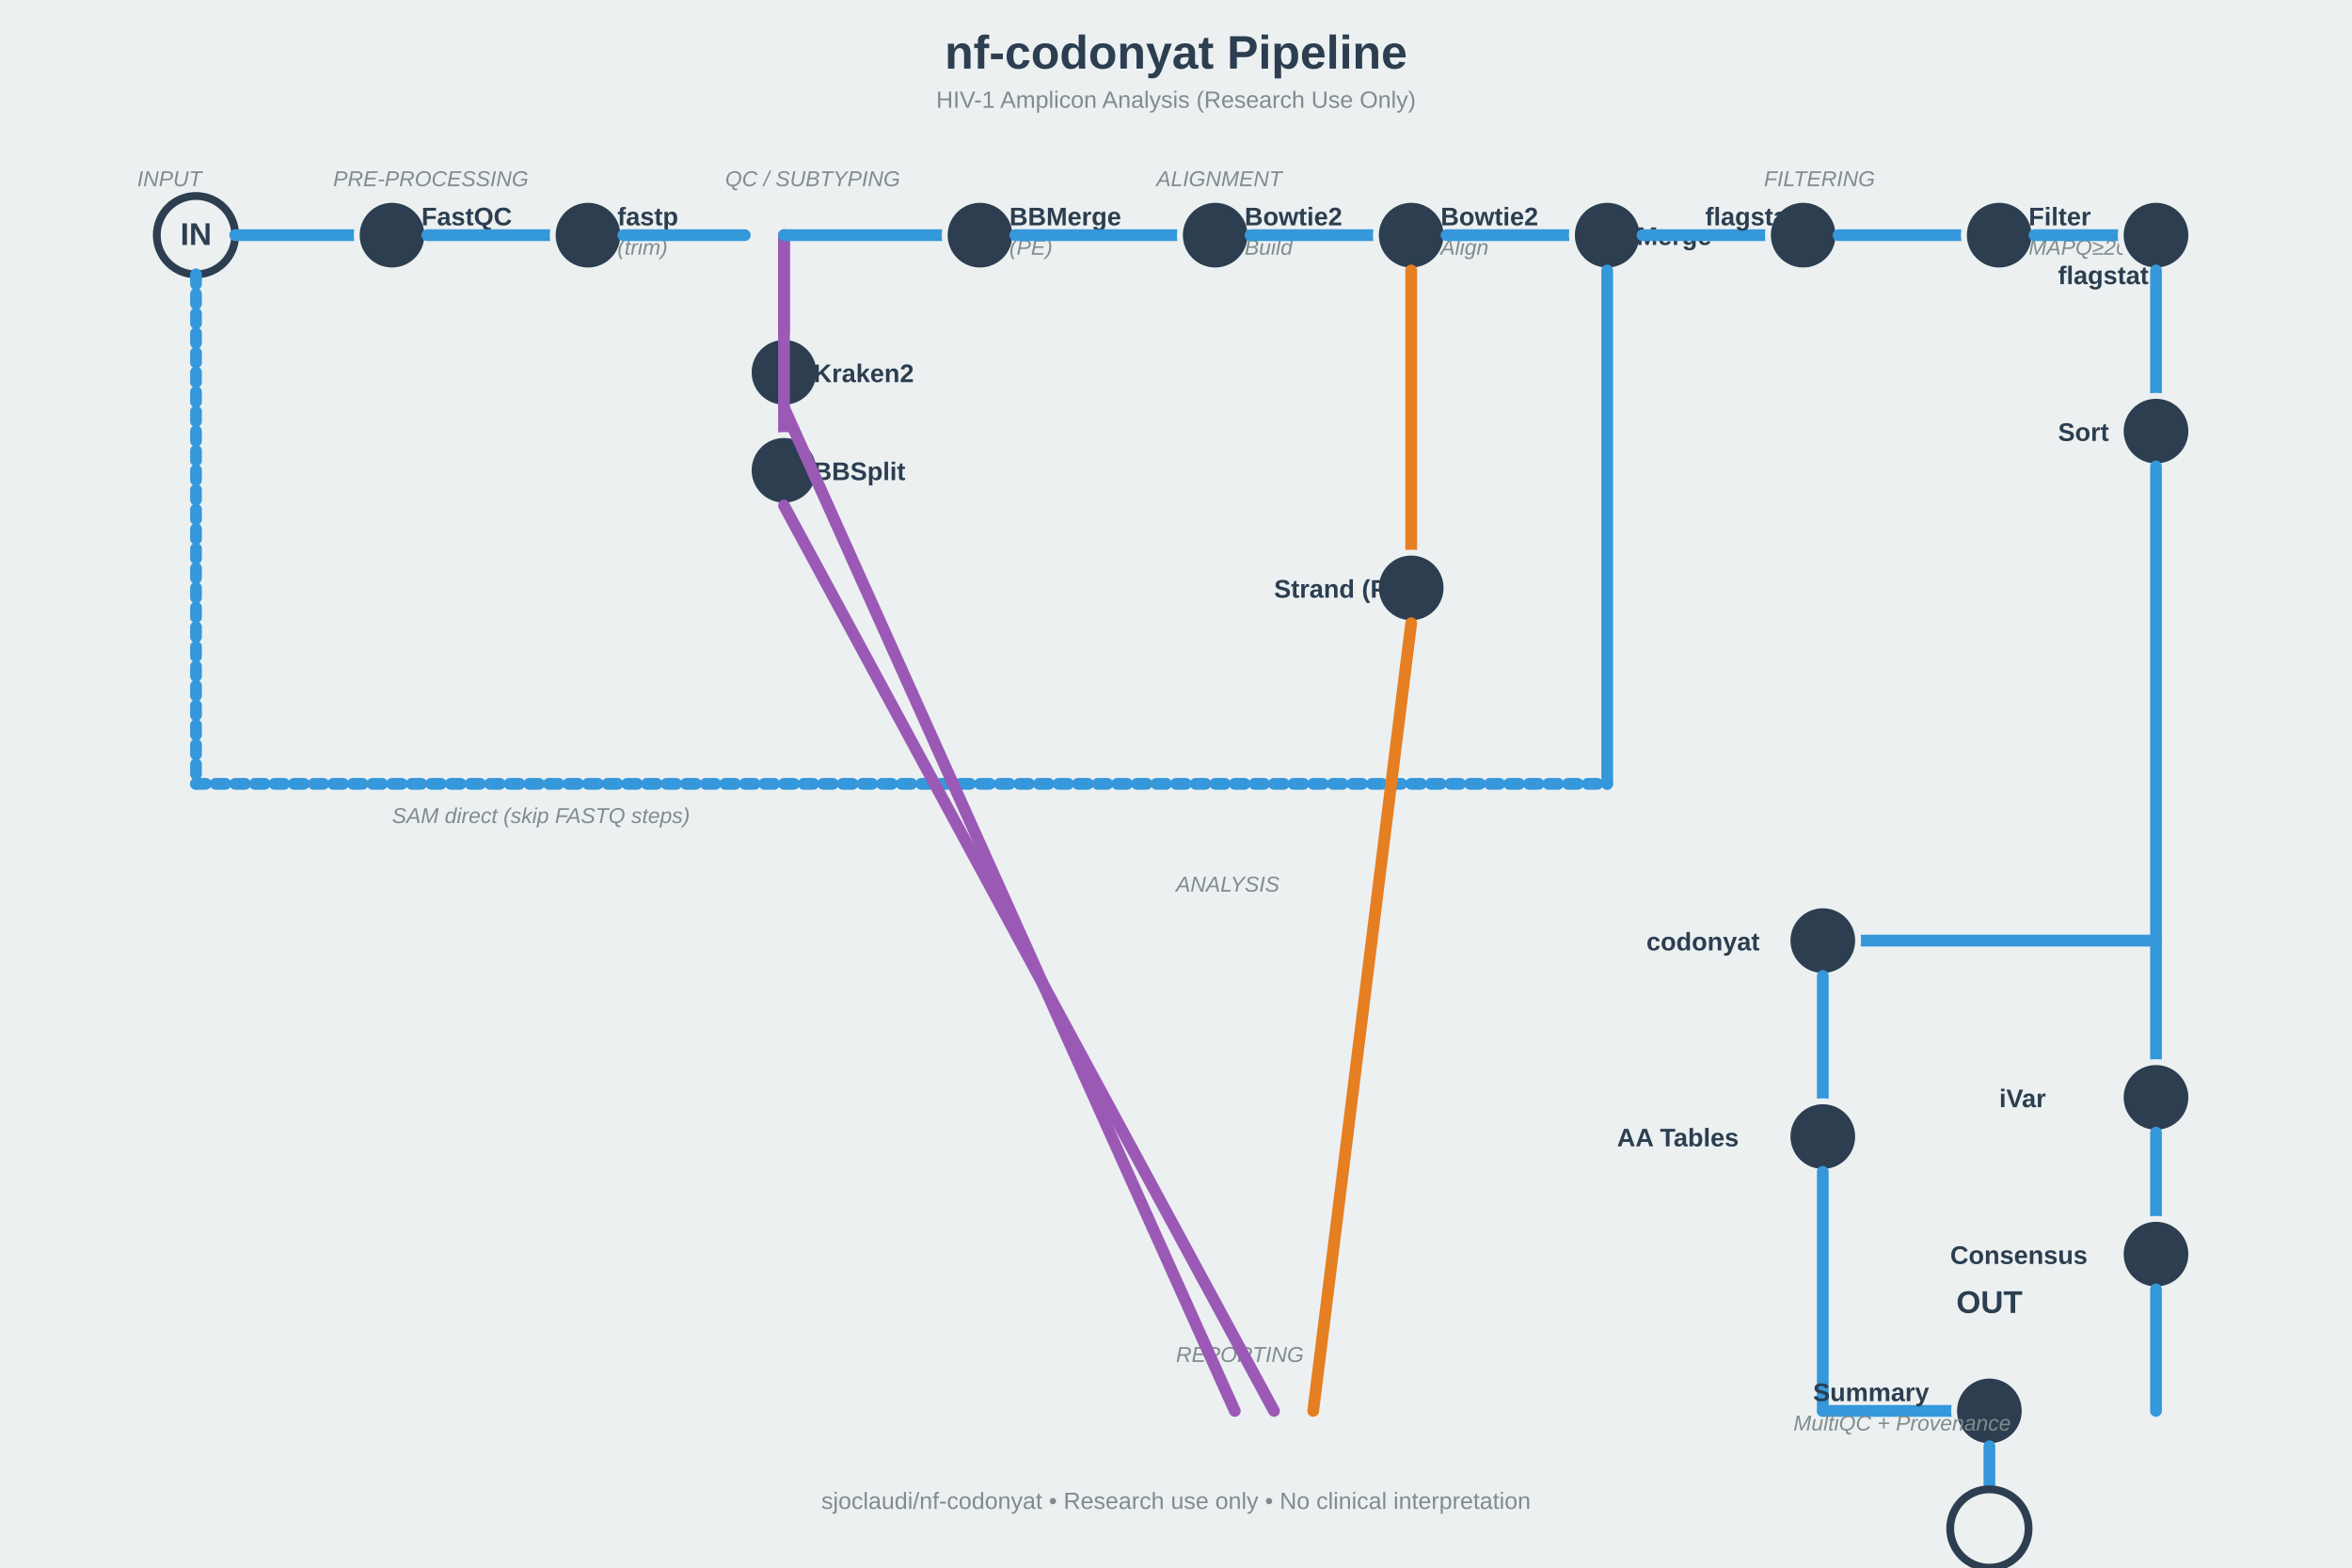
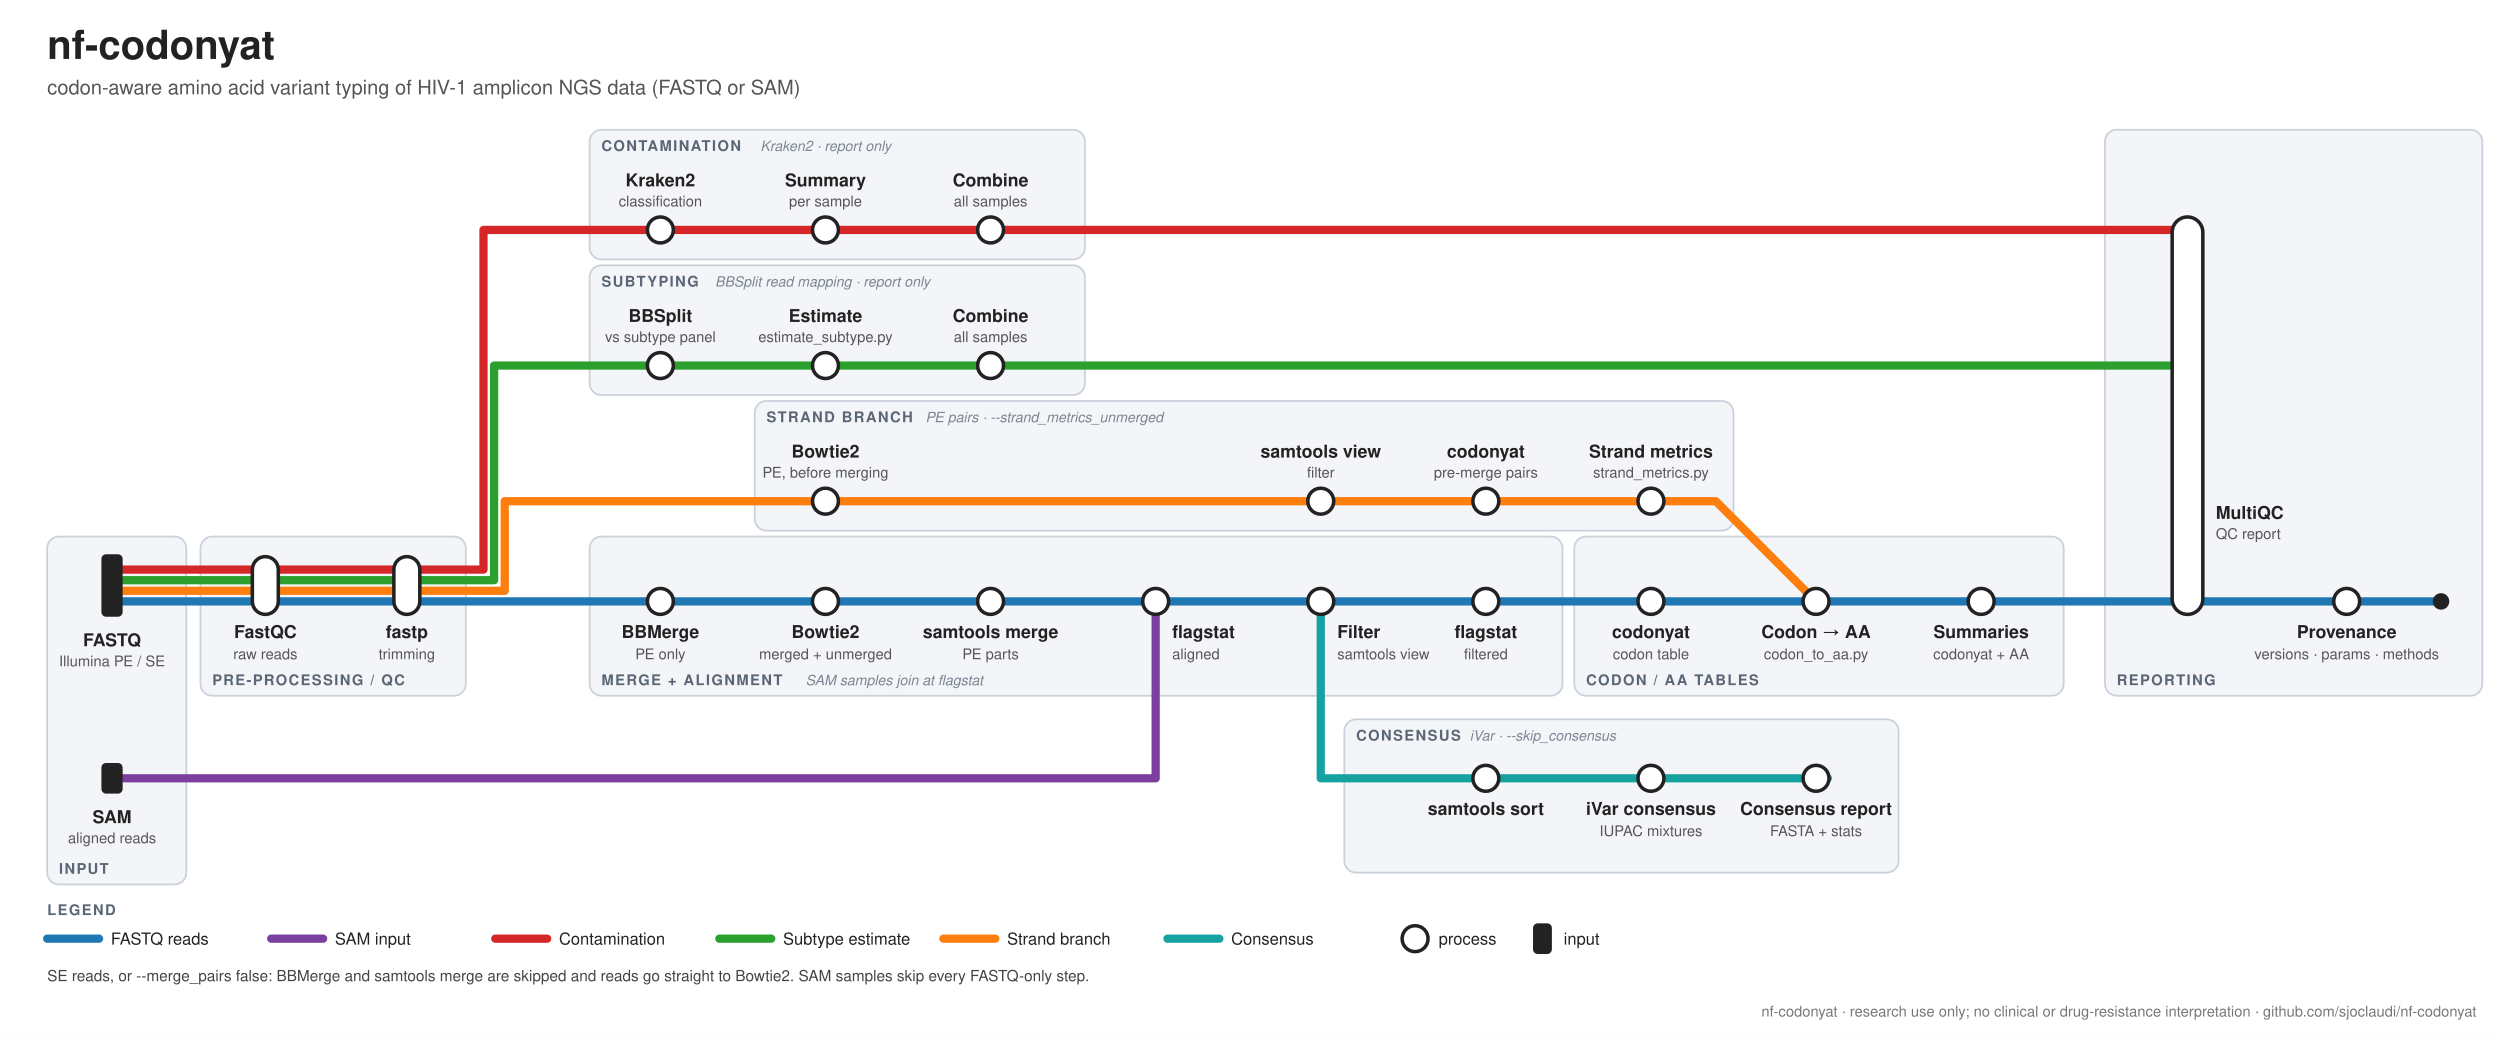
- <svg xmlns="http://www.w3.org/2000/svg" viewBox="0 0 1200 800" width="1200" height="800">
-   <defs>
-     <style>
-       .station { fill: #2c3e50; stroke: #ecf0f1; stroke-width: 3; }
-       .label { fill: #2c3e50; font-family: Arial, sans-serif; font-size: 13px; font-weight: bold; }
-       .section-label { fill: #7f8c8d; font-family: Arial, sans-serif; font-size: 11px; font-style: italic; }
-       .line { stroke-width: 6; fill: none; stroke-linecap: round; }
-       .line-main { stroke: #3498db; }
-       .line-branch { stroke: #e67e22; }
-       .line-report { stroke: #9b59b6; }
-       .terminus { fill: #ecf0f1; stroke: #2c3e50; stroke-width: 4; }
-       .terminus-label { fill: #2c3e50; font-family: Arial, sans-serif; font-size: 16px; font-weight: bold; text-anchor: middle; }
-       .title { fill: #2c3e50; font-family: Arial, sans-serif; font-size: 24px; font-weight: bold; text-anchor: middle; }
-       .subtitle { fill: #7f8c8d; font-family: Arial, sans-serif; font-size: 12px; text-anchor: middle; }
-     </style>
-   </defs>
-   <rect width="1200" height="800" fill="#ecf0f1" />
-   <text x="600" y="35" class="title">nf-codonyat Pipeline</text>
-   <text x="600" y="55" class="subtitle">HIV-1 Amplicon Analysis (Research Use Only)</text>
-   <text x="70" y="95" class="section-label">INPUT</text>
-   <circle cx="100" cy="120" r="20" class="terminus" />
-   <text x="100" y="125" class="terminus-label">IN</text>
-   <text x="170" y="95" class="section-label">PRE-PROCESSING</text>
-   <line x1="120" y1="120" x2="180" y2="120" class="line line-main" />
-   <circle cx="200" cy="120" r="18" class="station" />
-   <text x="215" y="115" class="label">FastQC</text>
-   <line x1="218" y1="120" x2="280" y2="120" class="line line-main" />
-   <circle cx="300" cy="120" r="18" class="station" />
-   <text x="315" y="115" class="label">fastp</text>
-   <text x="315" y="130" class="section-label">(trim)</text>
-   <text x="370" y="95" class="section-label">QC / SUBTYPING</text>
-   <line x1="318" y1="120" x2="380" y2="120" class="line line-main" />
-   <line x1="400" y1="120" x2="400" y2="170" class="line line-report" />
-   <circle cx="400" cy="190" r="18" class="station" />
-   <text x="415" y="195" class="label">Kraken2</text>
-   <line x1="400" y1="120" x2="400" y2="220" class="line line-report" />
-   <circle cx="400" cy="240" r="18" class="station" />
-   <text x="415" y="245" class="label">BBSplit</text>
-   <line x1="400" y1="120" x2="480" y2="120" class="line line-main" />
-   <circle cx="500" cy="120" r="18" class="station" />
-   <text x="515" y="115" class="label">BBMerge</text>
-   <text x="515" y="130" class="section-label">(PE)</text>
-   <text x="590" y="95" class="section-label">ALIGNMENT</text>
-   <line x1="518" y1="120" x2="600" y2="120" class="line line-main" />
-   <circle cx="620" cy="120" r="18" class="station" />
-   <text x="635" y="115" class="label">Bowtie2</text>
-   <text x="635" y="130" class="section-label">Build</text>
-   <line x1="638" y1="120" x2="700" y2="120" class="line line-main" />
-   <circle cx="720" cy="120" r="18" class="station" />
-   <text x="735" y="115" class="label">Bowtie2</text>
-   <text x="735" y="130" class="section-label">Align</text>
-   <line x1="720" y1="138" x2="720" y2="280" class="line line-branch" />
-   <circle cx="720" cy="300" r="18" class="station" />
-   <text x="650" y="305" class="label">Strand (PE)</text>
-   <line x1="738" y1="120" x2="800" y2="120" class="line line-main" />
-   <circle cx="820" cy="120" r="18" class="station" />
-   <text x="835" y="125" class="label">Merge</text>
-   <line x1="100" y1="140" x2="100" y2="400" class="line line-main" stroke-dasharray="5,5" />
-   <line x1="100" y1="400" x2="820" y2="400" class="line line-main" stroke-dasharray="5,5" />
-   <line x1="820" y1="138" x2="820" y2="400" class="line line-main" />
-   <text x="200" y="420" class="section-label">SAM direct (skip FASTQ steps)</text>
-   <text x="900" y="95" class="section-label">FILTERING</text>
-   <line x1="838" y1="120" x2="900" y2="120" class="line line-main" />
-   <circle cx="920" cy="120" r="18" class="station" />
-   <text x="870" y="115" class="label">flagstat</text>
-   <line x1="938" y1="120" x2="1000" y2="120" class="line line-main" />
-   <circle cx="1020" cy="120" r="18" class="station" />
-   <text x="1035" y="115" class="label">Filter</text>
-   <text x="1035" y="130" class="section-label">MAPQ≥20</text>
-   <line x1="1038" y1="120" x2="1080" y2="120" class="line line-main" />
-   <circle cx="1100" cy="120" r="18" class="station" />
-   <text x="1050" y="145" class="label">flagstat</text>
-   <line x1="1100" y1="138" x2="1100" y2="200" class="line line-main" />
-   <circle cx="1100" cy="220" r="18" class="station" />
-   <text x="1050" y="225" class="label">Sort</text>
-   <text x="600" y="455" class="section-label">ANALYSIS</text>
-   <line x1="1100" y1="238" x2="1100" y2="480" class="line line-main" />
-   <line x1="1100" y1="480" x2="950" y2="480" class="line line-main" />
-   <circle cx="930" cy="480" r="18" class="station" />
-   <text x="840" y="485" class="label">codonyat</text>
-   <line x1="930" y1="498" x2="930" y2="560" class="line line-main" />
-   <circle cx="930" cy="580" r="18" class="station" />
-   <text x="825" y="585" class="label">AA Tables</text>
-   <line x1="1100" y1="480" x2="1100" y2="540" class="line line-main" />
-   <circle cx="1100" cy="560" r="18" class="station" />
-   <text x="1020" y="565" class="label">iVar</text>
-   <line x1="1100" y1="578" x2="1100" y2="620" class="line line-main" />
-   <circle cx="1100" cy="640" r="18" class="station" />
-   <text x="995" y="645" class="label">Consensus</text>
-   <text x="600" y="695" class="section-label">REPORTING</text>
-   <line x1="930" y1="598" x2="930" y2="720" class="line line-main" />
-   <line x1="1100" y1="658" x2="1100" y2="720" class="line line-main" />
-   <line x1="930" y1="720" x2="1015" y2="720" class="line line-main" />
-   <line x1="400" y1="208" x2="630" y2="720" class="line line-report" />
-   <line x1="400" y1="258" x2="650" y2="720" class="line line-report" />
-   <line x1="720" y1="318" x2="670" y2="720" class="line line-branch" />
-   <circle cx="1015" cy="720" r="18" class="station" />
-   <text x="925" y="715" class="label">Summary</text>
-   <text x="915" y="730" class="section-label">MultiQC + Provenance</text>
-   <line x1="1015" y1="738" x2="1015" y2="760" class="line line-main" />
-   <circle cx="1015" cy="780" r="20" class="terminus" />
-   <text x="1015" y="670" class="terminus-label">OUT</text>
-   <text x="600" y="770" class="subtitle">sjoclaudi/nf-codonyat • Research use only • No clinical interpretation</text>
+ <svg xmlns="http://www.w3.org/2000/svg" width="2120" height="880" viewBox="0 0 2120 880" font-family="'Helvetica Neue', Helvetica, Arial, 'DejaVu Sans', sans-serif">
+   <rect width="2120" height="880" fill="#ffffff" />
+   <text x="40" y="50" font-size="34" text-anchor="start" font-weight="bold" fill="#222">nf-codonyat</text>
+   <text x="40" y="80" font-size="17" text-anchor="start" font-weight="normal" fill="#555">codon-aware amino acid variant typing of HIV-1 amplicon NGS data (FASTQ or SAM)</text>
+   <rect x="40" y="455" width="118" height="295" rx="10" fill="#f3f5f8" stroke="#c9d1db" stroke-width="1.5" />
+   <text x="50" y="741" font-size="12.5" text-anchor="start" font-weight="bold" fill="#5a6675" letter-spacing="1.2">INPUT</text>
+   <rect x="170" y="455" width="225" height="135" rx="10" fill="#f3f5f8" stroke="#c9d1db" stroke-width="1.5" />
+   <text x="180" y="581" font-size="12.5" text-anchor="start" font-weight="bold" fill="#5a6675" letter-spacing="1.2">PRE-PROCESSING / QC</text>
+   <rect x="500" y="110" width="420" height="110" rx="10" fill="#f3f5f8" stroke="#c9d1db" stroke-width="1.5" />
+   <text x="510" y="128" font-size="12.5" text-anchor="start" font-weight="bold" fill="#5a6675" letter-spacing="1.2">CONTAMINATION</text>
+   <text x="644.8" y="128" font-size="12" text-anchor="start" font-weight="normal" fill="#7a8592" font-style="italic">Kraken2 · report only</text>
+   <rect x="500" y="225" width="420" height="110" rx="10" fill="#f3f5f8" stroke="#c9d1db" stroke-width="1.5" />
+   <text x="510" y="243" font-size="12.5" text-anchor="start" font-weight="bold" fill="#5a6675" letter-spacing="1.2">SUBTYPING</text>
+   <text x="606.4" y="243" font-size="12" text-anchor="start" font-weight="normal" fill="#7a8592" font-style="italic">BBSplit read mapping · report only</text>
+   <rect x="640" y="340" width="830" height="110" rx="10" fill="#f3f5f8" stroke="#c9d1db" stroke-width="1.5" />
+   <text x="650" y="358" font-size="12.5" text-anchor="start" font-weight="bold" fill="#5a6675" letter-spacing="1.2">STRAND BRANCH</text>
+   <text x="784.8" y="358" font-size="12" text-anchor="start" font-weight="normal" fill="#7a8592" font-style="italic">PE pairs · --strand_metrics_unmerged</text>
+   <rect x="500" y="455" width="825" height="135" rx="10" fill="#f3f5f8" stroke="#c9d1db" stroke-width="1.5" />
+   <text x="510" y="581" font-size="12.5" text-anchor="start" font-weight="bold" fill="#5a6675" letter-spacing="1.2">MERGE + ALIGNMENT</text>
+   <text x="683.2" y="581" font-size="12" text-anchor="start" font-weight="normal" fill="#7a8592" font-style="italic">SAM samples join at flagstat</text>
+   <rect x="1335" y="455" width="415" height="135" rx="10" fill="#f3f5f8" stroke="#c9d1db" stroke-width="1.5" />
+   <text x="1345" y="581" font-size="12.5" text-anchor="start" font-weight="bold" fill="#5a6675" letter-spacing="1.2">CODON / AA TABLES</text>
+   <rect x="1140" y="610" width="470" height="130" rx="10" fill="#f3f5f8" stroke="#c9d1db" stroke-width="1.5" />
+   <text x="1150" y="628" font-size="12.5" text-anchor="start" font-weight="bold" fill="#5a6675" letter-spacing="1.2">CONSENSUS</text>
+   <text x="1246.4" y="628" font-size="12" text-anchor="start" font-weight="normal" fill="#7a8592" font-style="italic">iVar · --skip_consensus</text>
+   <rect x="1785" y="110" width="320" height="480" rx="10" fill="#f3f5f8" stroke="#c9d1db" stroke-width="1.5" />
+   <text x="1795" y="581" font-size="12.5" text-anchor="start" font-weight="bold" fill="#5a6675" letter-spacing="1.2">REPORTING</text>
+   <path d="M95,483 L410,483 L410,195 L1855,195" fill="none" stroke="#d62728" stroke-width="7" stroke-linejoin="round" stroke-linecap="round" />
+   <path d="M95,492 L419,492 L419,310 L1855,310" fill="none" stroke="#2ca02c" stroke-width="7" stroke-linejoin="round" stroke-linecap="round" />
+   <path d="M95,501 L428,501 L428,425 L1455,425 L1540,510" fill="none" stroke="#ff7f0e" stroke-width="7" stroke-linejoin="round" stroke-linecap="round" />
+   <path d="M95,510 L2070,510" fill="none" stroke="#1f77b4" stroke-width="7" stroke-linejoin="round" stroke-linecap="round" />
+   <path d="M95,660 L980,660 L980,510" fill="none" stroke="#7b3fa0" stroke-width="7" stroke-linejoin="round" stroke-linecap="round" />
+   <path d="M1120,510 L1120,660 L1550,660" fill="none" stroke="#17a2a2" stroke-width="7" stroke-linejoin="round" stroke-linecap="round" />
+   <rect x="86" y="470" width="18" height="53" rx="4" fill="#222" />
+   <text x="95" y="548" font-size="15" text-anchor="middle" font-weight="bold" fill="#222">FASTQ</text>
+   <text x="95" y="565" font-size="12.5" text-anchor="middle" font-weight="normal" fill="#555">Illumina PE / SE</text>
+   <rect x="86" y="647" width="18" height="26" rx="4" fill="#222" />
+   <text x="95" y="698" font-size="15" text-anchor="middle" font-weight="bold" fill="#222">SAM</text>
+   <text x="95" y="715" font-size="12.5" text-anchor="middle" font-weight="normal" fill="#555">aligned reads</text>
+   <rect x="214.0" y="472" width="22" height="49" rx="11.0" fill="#fff" stroke="#222" stroke-width="3" />
+   <text x="225" y="541" font-size="15" text-anchor="middle" font-weight="bold" fill="#222">FastQC</text>
+   <text x="225" y="559" font-size="12.5" text-anchor="middle" font-weight="normal" fill="#555">raw reads</text>
+   <rect x="334.0" y="472" width="22" height="49" rx="11.0" fill="#fff" stroke="#222" stroke-width="3" />
+   <text x="345" y="541" font-size="15" text-anchor="middle" font-weight="bold" fill="#222">fastp</text>
+   <text x="345" y="559" font-size="12.5" text-anchor="middle" font-weight="normal" fill="#555">trimming</text>
+   <circle cx="560" cy="195" r="11" fill="#fff" stroke="#222" stroke-width="3" />
+   <text x="560" y="158" font-size="15" text-anchor="middle" font-weight="bold" fill="#222">Kraken2</text>
+   <text x="560" y="175" font-size="12.5" text-anchor="middle" font-weight="normal" fill="#555">classification</text>
+   <circle cx="700" cy="195" r="11" fill="#fff" stroke="#222" stroke-width="3" />
+   <text x="700" y="158" font-size="15" text-anchor="middle" font-weight="bold" fill="#222">Summary</text>
+   <text x="700" y="175" font-size="12.5" text-anchor="middle" font-weight="normal" fill="#555">per sample</text>
+   <circle cx="840" cy="195" r="11" fill="#fff" stroke="#222" stroke-width="3" />
+   <text x="840" y="158" font-size="15" text-anchor="middle" font-weight="bold" fill="#222">Combine</text>
+   <text x="840" y="175" font-size="12.5" text-anchor="middle" font-weight="normal" fill="#555">all samples</text>
+   <circle cx="560" cy="310" r="11" fill="#fff" stroke="#222" stroke-width="3" />
+   <text x="560" y="273" font-size="15" text-anchor="middle" font-weight="bold" fill="#222">BBSplit</text>
+   <text x="560" y="290" font-size="12.5" text-anchor="middle" font-weight="normal" fill="#555">vs subtype panel</text>
+   <circle cx="700" cy="310" r="11" fill="#fff" stroke="#222" stroke-width="3" />
+   <text x="700" y="273" font-size="15" text-anchor="middle" font-weight="bold" fill="#222">Estimate</text>
+   <text x="700" y="290" font-size="12.5" text-anchor="middle" font-weight="normal" fill="#555">estimate_subtype.py</text>
+   <circle cx="840" cy="310" r="11" fill="#fff" stroke="#222" stroke-width="3" />
+   <text x="840" y="273" font-size="15" text-anchor="middle" font-weight="bold" fill="#222">Combine</text>
+   <text x="840" y="290" font-size="12.5" text-anchor="middle" font-weight="normal" fill="#555">all samples</text>
+   <circle cx="700" cy="425" r="11" fill="#fff" stroke="#222" stroke-width="3" />
+   <text x="700" y="388" font-size="15" text-anchor="middle" font-weight="bold" fill="#222">Bowtie2</text>
+   <text x="700" y="405" font-size="12.5" text-anchor="middle" font-weight="normal" fill="#555">PE, before merging</text>
+   <circle cx="1120" cy="425" r="11" fill="#fff" stroke="#222" stroke-width="3" />
+   <text x="1120" y="388" font-size="15" text-anchor="middle" font-weight="bold" fill="#222">samtools view</text>
+   <text x="1120" y="405" font-size="12.5" text-anchor="middle" font-weight="normal" fill="#555">filter</text>
+   <circle cx="1260" cy="425" r="11" fill="#fff" stroke="#222" stroke-width="3" />
+   <text x="1260" y="388" font-size="15" text-anchor="middle" font-weight="bold" fill="#222">codonyat</text>
+   <text x="1260" y="405" font-size="12.5" text-anchor="middle" font-weight="normal" fill="#555">pre-merge pairs</text>
+   <circle cx="1400" cy="425" r="11" fill="#fff" stroke="#222" stroke-width="3" />
+   <text x="1400" y="388" font-size="15" text-anchor="middle" font-weight="bold" fill="#222">Strand metrics</text>
+   <text x="1400" y="405" font-size="12.5" text-anchor="middle" font-weight="normal" fill="#555">strand_metrics.py</text>
+   <circle cx="560" cy="510" r="11" fill="#fff" stroke="#222" stroke-width="3" />
+   <text x="560" y="541" font-size="15" text-anchor="middle" font-weight="bold" fill="#222">BBMerge</text>
+   <text x="560" y="559" font-size="12.5" text-anchor="middle" font-weight="normal" fill="#555">PE only</text>
+   <circle cx="700" cy="510" r="11" fill="#fff" stroke="#222" stroke-width="3" />
+   <text x="700" y="541" font-size="15" text-anchor="middle" font-weight="bold" fill="#222">Bowtie2</text>
+   <text x="700" y="559" font-size="12.5" text-anchor="middle" font-weight="normal" fill="#555">merged + unmerged</text>
+   <circle cx="840" cy="510" r="11" fill="#fff" stroke="#222" stroke-width="3" />
+   <text x="840" y="541" font-size="15" text-anchor="middle" font-weight="bold" fill="#222">samtools merge</text>
+   <text x="840" y="559" font-size="12.5" text-anchor="middle" font-weight="normal" fill="#555">PE parts</text>
+   <circle cx="980" cy="510" r="11" fill="#fff" stroke="#222" stroke-width="3" />
+   <text x="994" y="541" font-size="15" text-anchor="start" font-weight="bold" fill="#222">flagstat</text>
+   <text x="994" y="559" font-size="12.5" text-anchor="start" font-weight="normal" fill="#555">aligned</text>
+   <circle cx="1120" cy="510" r="11" fill="#fff" stroke="#222" stroke-width="3" />
+   <text x="1134" y="541" font-size="15" text-anchor="start" font-weight="bold" fill="#222">Filter</text>
+   <text x="1134" y="559" font-size="12.5" text-anchor="start" font-weight="normal" fill="#555">samtools view</text>
+   <circle cx="1260" cy="510" r="11" fill="#fff" stroke="#222" stroke-width="3" />
+   <text x="1260" y="541" font-size="15" text-anchor="middle" font-weight="bold" fill="#222">flagstat</text>
+   <text x="1260" y="559" font-size="12.5" text-anchor="middle" font-weight="normal" fill="#555">filtered</text>
+   <circle cx="1400" cy="510" r="11" fill="#fff" stroke="#222" stroke-width="3" />
+   <text x="1400" y="541" font-size="15" text-anchor="middle" font-weight="bold" fill="#222">codonyat</text>
+   <text x="1400" y="559" font-size="12.5" text-anchor="middle" font-weight="normal" fill="#555">codon table</text>
+   <circle cx="1540" cy="510" r="11" fill="#fff" stroke="#222" stroke-width="3" />
+   <text x="1540" y="541" font-size="15" text-anchor="middle" font-weight="bold" fill="#222">Codon → AA</text>
+   <text x="1540" y="559" font-size="12.5" text-anchor="middle" font-weight="normal" fill="#555">codon_to_aa.py</text>
+   <circle cx="1680" cy="510" r="11" fill="#fff" stroke="#222" stroke-width="3" />
+   <text x="1680" y="541" font-size="15" text-anchor="middle" font-weight="bold" fill="#222">Summaries</text>
+   <text x="1680" y="559" font-size="12.5" text-anchor="middle" font-weight="normal" fill="#555">codonyat + AA</text>
+   <rect x="1842.0" y="184" width="26" height="337" rx="13.0" fill="#fff" stroke="#222" stroke-width="3" />
+   <text x="1879" y="440" font-size="15" text-anchor="start" font-weight="bold" fill="#222">MultiQC</text>
+   <text x="1879" y="457" font-size="12.5" text-anchor="start" font-weight="normal" fill="#555">QC report</text>
+   <circle cx="1990" cy="510" r="11" fill="#fff" stroke="#222" stroke-width="3" />
+   <text x="1990" y="541" font-size="15" text-anchor="middle" font-weight="bold" fill="#222">Provenance</text>
+   <text x="1990" y="559" font-size="12.5" text-anchor="middle" font-weight="normal" fill="#555">versions · params · methods</text>
+   <circle cx="2070" cy="510" r="7" fill="#222" />
+   <circle cx="1260" cy="660" r="11" fill="#fff" stroke="#222" stroke-width="3" />
+   <text x="1260" y="691" font-size="15" text-anchor="middle" font-weight="bold" fill="#222">samtools sort</text>
+   <circle cx="1400" cy="660" r="11" fill="#fff" stroke="#222" stroke-width="3" />
+   <text x="1400" y="691" font-size="15" text-anchor="middle" font-weight="bold" fill="#222">iVar consensus</text>
+   <text x="1400" y="709" font-size="12.5" text-anchor="middle" font-weight="normal" fill="#555">IUPAC mixtures</text>
+   <circle cx="1540" cy="660" r="11" fill="#fff" stroke="#222" stroke-width="3" />
+   <text x="1540" y="691" font-size="15" text-anchor="middle" font-weight="bold" fill="#222">Consensus report</text>
+   <text x="1540" y="709" font-size="12.5" text-anchor="middle" font-weight="normal" fill="#555">FASTA + stats</text>
+   <text x="40" y="776" font-size="12.5" text-anchor="start" font-weight="bold" fill="#5a6675" letter-spacing="1.2">LEGEND</text>
+   <line x1="40" y1="796" x2="84" y2="796" stroke="#1f77b4" stroke-width="7" stroke-linecap="round" />
+   <text x="94" y="801" font-size="14" text-anchor="start" font-weight="normal" fill="#222">FASTQ reads</text>
+   <line x1="230" y1="796" x2="274" y2="796" stroke="#7b3fa0" stroke-width="7" stroke-linecap="round" />
+   <text x="284" y="801" font-size="14" text-anchor="start" font-weight="normal" fill="#222">SAM input</text>
+   <line x1="420" y1="796" x2="464" y2="796" stroke="#d62728" stroke-width="7" stroke-linecap="round" />
+   <text x="474" y="801" font-size="14" text-anchor="start" font-weight="normal" fill="#222">Contamination</text>
+   <line x1="610" y1="796" x2="654" y2="796" stroke="#2ca02c" stroke-width="7" stroke-linecap="round" />
+   <text x="664" y="801" font-size="14" text-anchor="start" font-weight="normal" fill="#222">Subtype estimate</text>
+   <line x1="800" y1="796" x2="844" y2="796" stroke="#ff7f0e" stroke-width="7" stroke-linecap="round" />
+   <text x="854" y="801" font-size="14" text-anchor="start" font-weight="normal" fill="#222">Strand branch</text>
+   <line x1="990" y1="796" x2="1034" y2="796" stroke="#17a2a2" stroke-width="7" stroke-linecap="round" />
+   <text x="1044" y="801" font-size="14" text-anchor="start" font-weight="normal" fill="#222">Consensus</text>
+   <circle cx="1200" cy="796" r="11" fill="#fff" stroke="#222" stroke-width="3" />
+   <text x="1220" y="801" font-size="14" text-anchor="start" font-weight="normal" fill="#222">process</text>
+   <rect x="1300" y="783" width="16" height="26" rx="4" fill="#222" />
+   <text x="1326" y="801" font-size="14" text-anchor="start" font-weight="normal" fill="#222">input</text>
+   <text x="40" y="832" font-size="13" text-anchor="start" font-weight="normal" fill="#444">SE reads, or --merge_pairs false: BBMerge and samtools merge are skipped and reads go straight to Bowtie2. SAM samples skip every FASTQ-only step.</text>
+   <text x="2100" y="862" font-size="12.5" text-anchor="end" font-weight="normal" fill="#777">nf-codonyat · research use only; no clinical or drug-resistance interpretation · github.com/sjoclaudi/nf-codonyat</text>
</svg>
